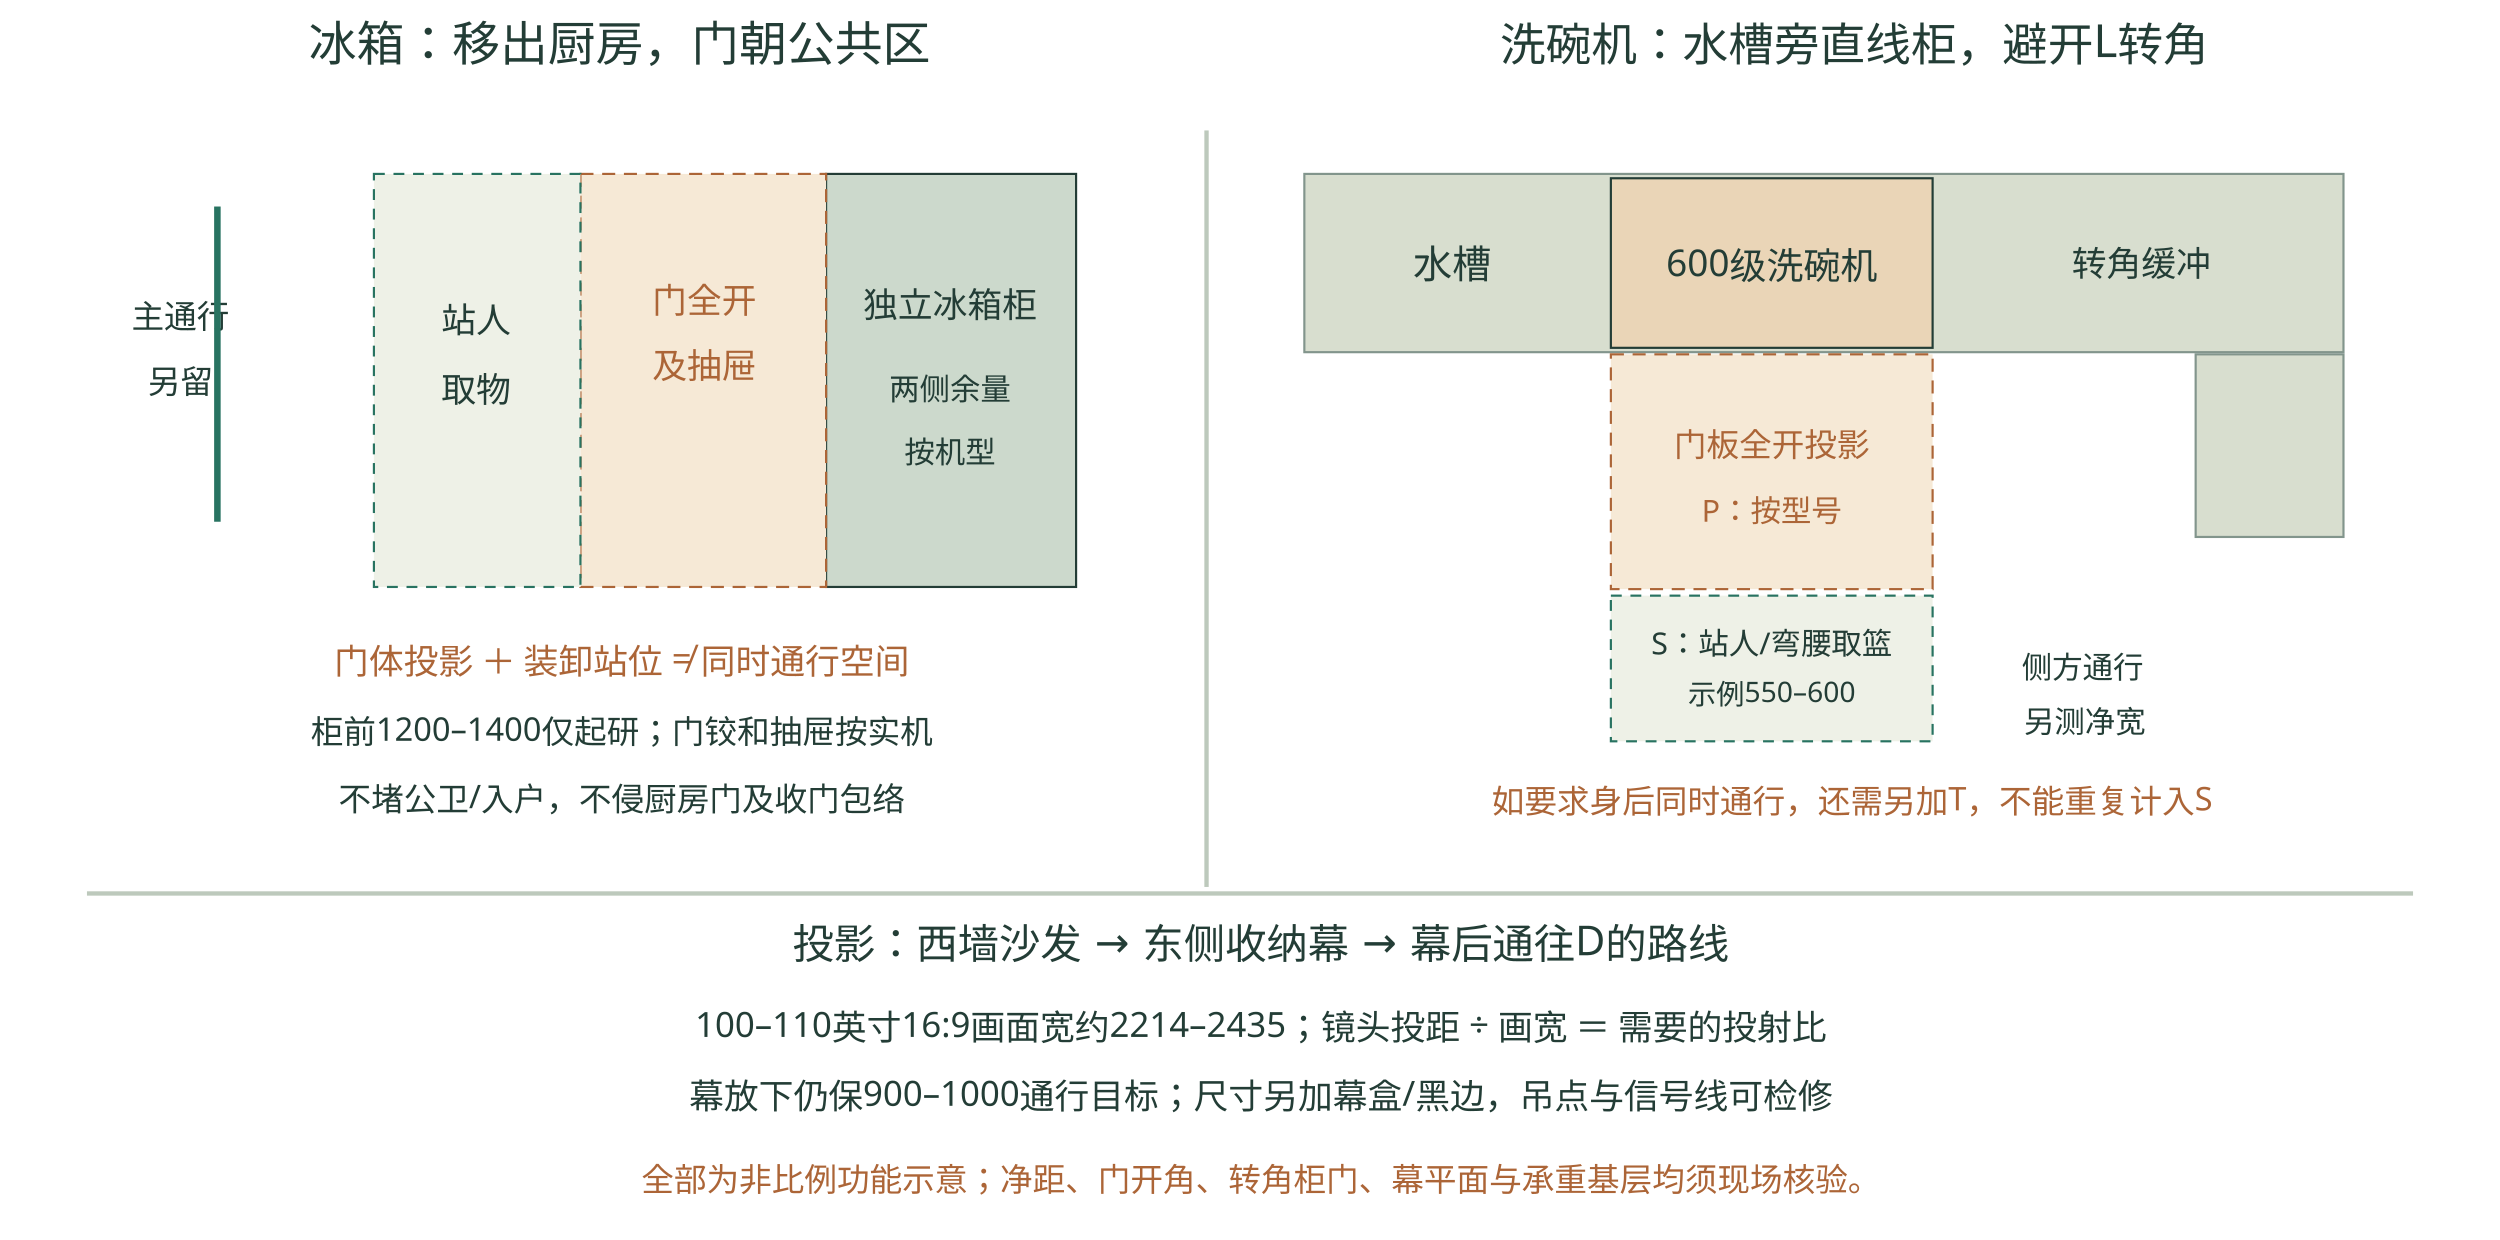
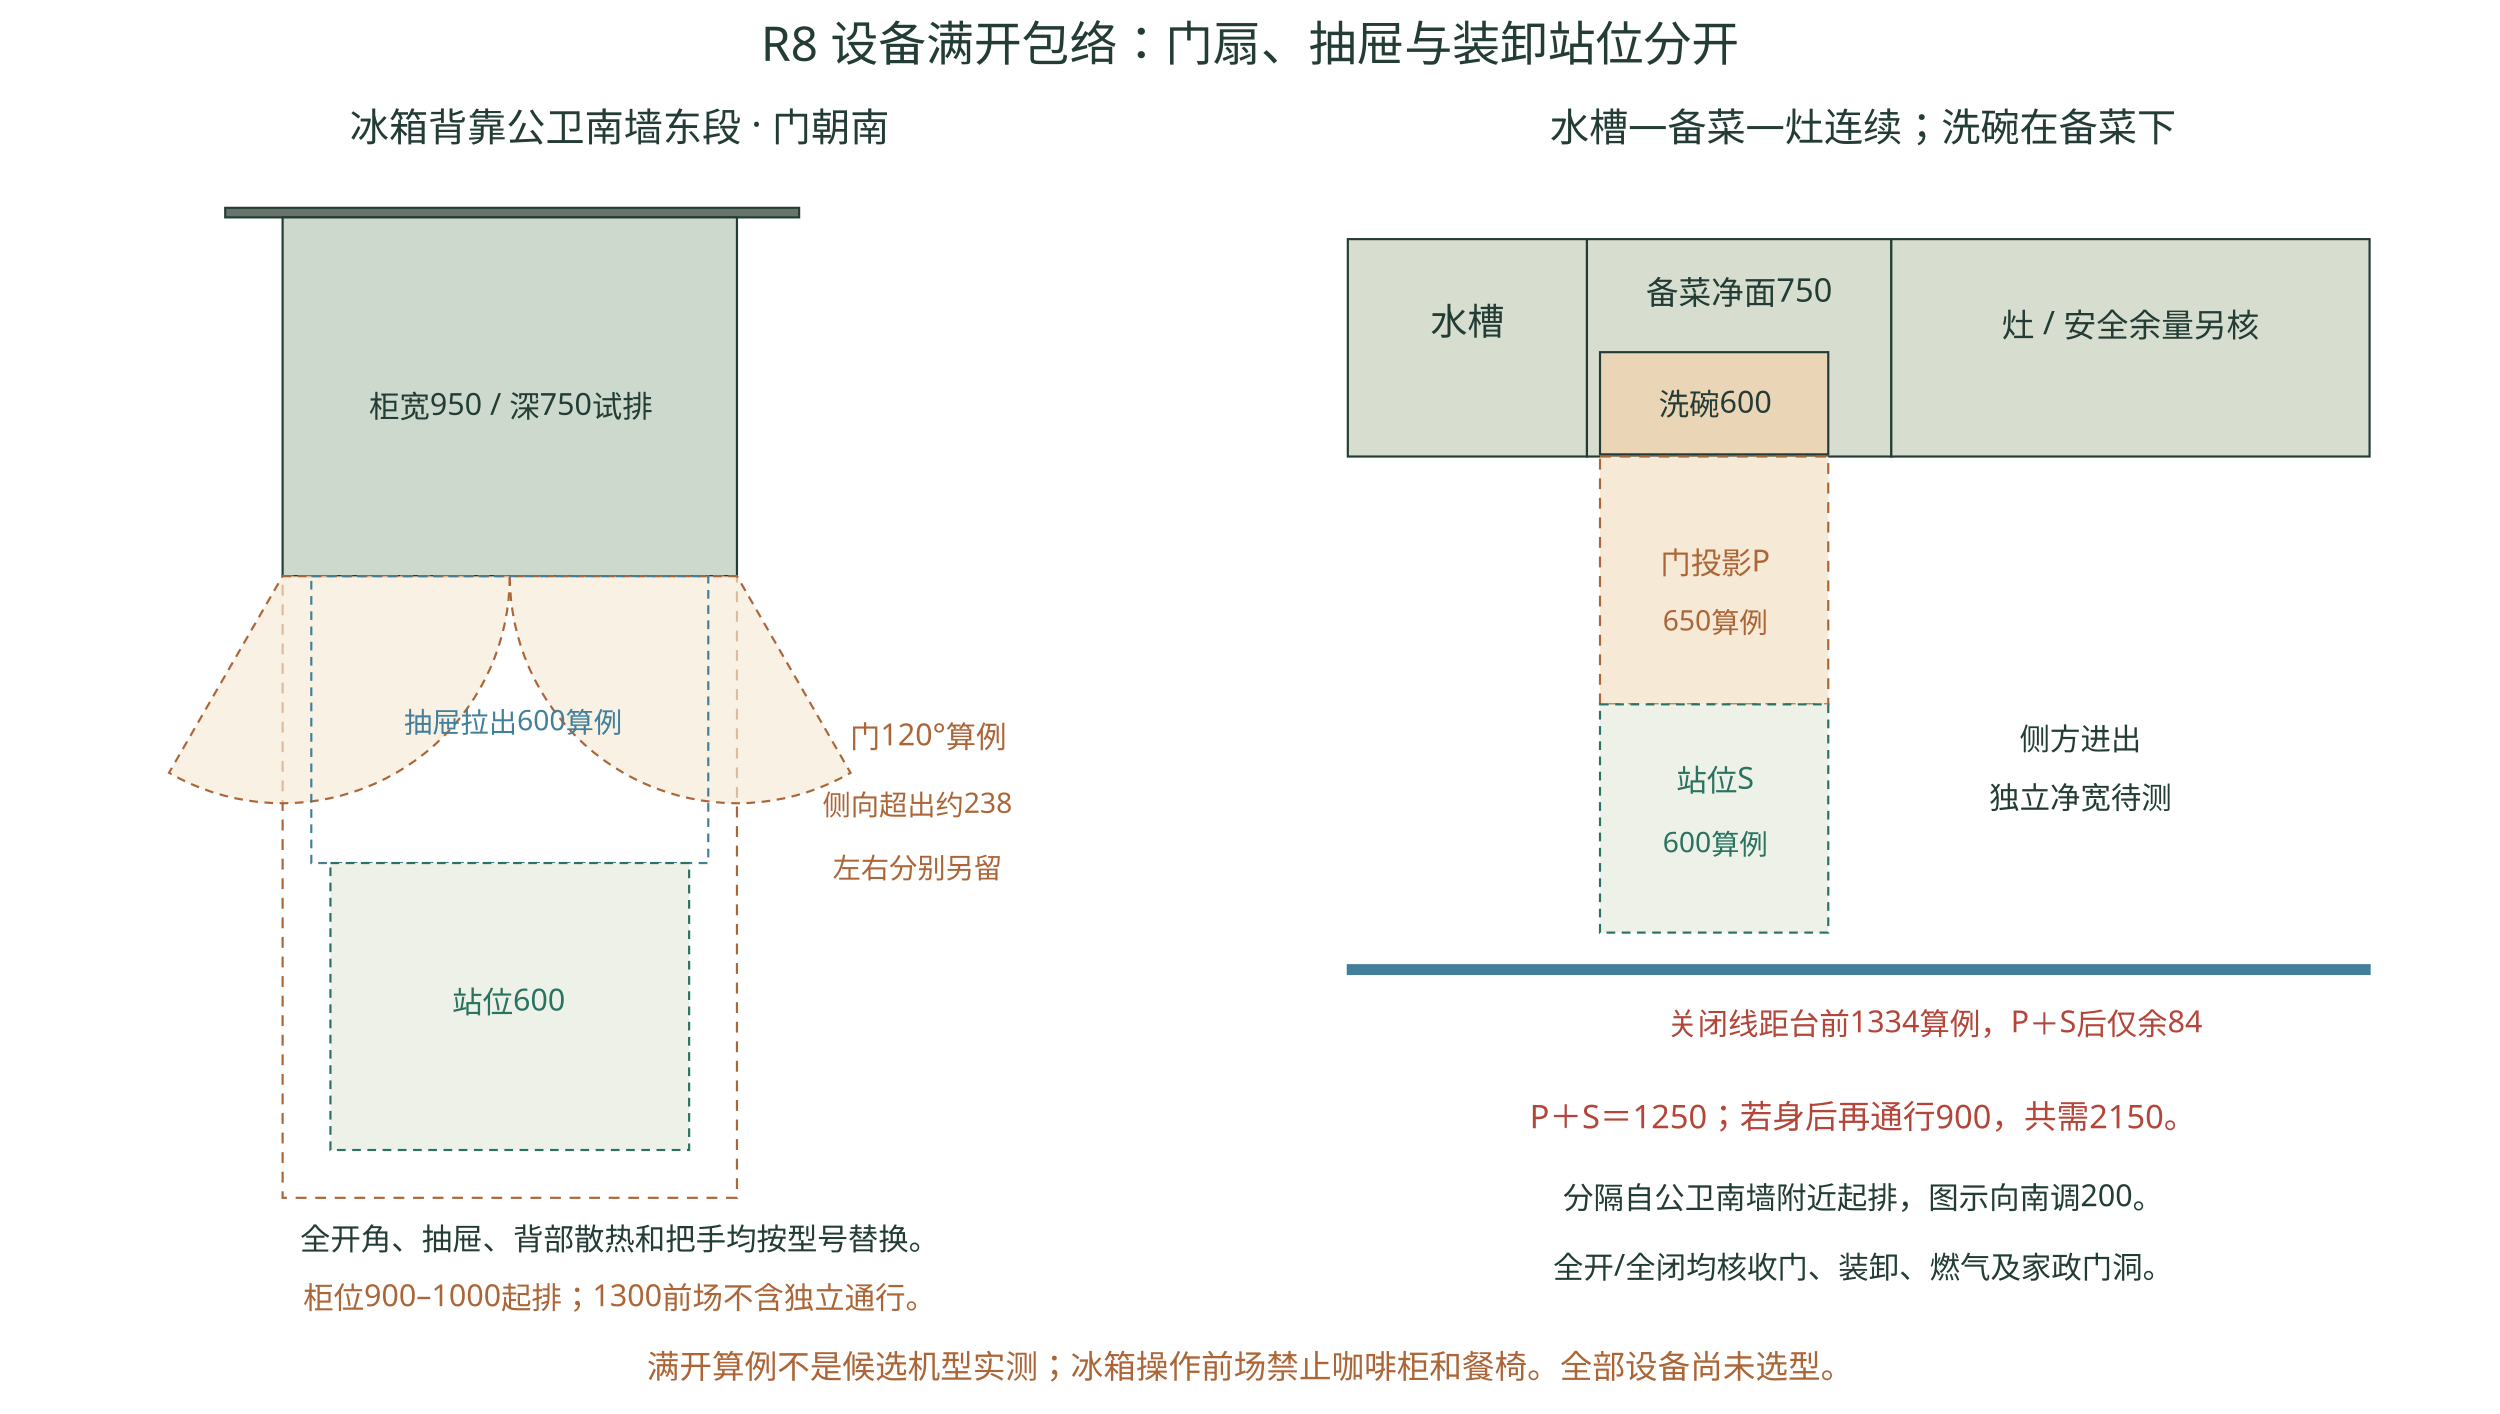
- <svg xmlns="http://www.w3.org/2000/svg" viewBox="0 0 1150 570" role="img" aria-label="冰箱洗碗机开门装卸与投影幕通行概念">
+ <svg xmlns="http://www.w3.org/2000/svg" viewBox="0 0 1150 650" role="img" aria-label="R8 设备满开包络：门扇、抽屉与装卸站位分开">
+   <defs>
+     <marker id="route-arrow" markerWidth="7" markerHeight="7" refX="5" refY="3" orient="auto">
+       <path d="M0 0L6 3L0 6Z" fill="#287361" />
+     </marker>
+   </defs>
  <g font-family="Microsoft YaHei, sans-serif">
-     <text x="285" y="28" font-size="22" fill="#233d36" text-anchor="middle">冰箱：移出厨房，门朝公共区</text>
-     <rect x="380" y="80" width="115" height="190" rx="0" fill="#ccd9cc" stroke="#233d36" />
-     <text x="437" y="146" font-size="16" fill="#233d36" text-anchor="middle">独立冰箱柜</text>
-     <text x="437" y="184" font-size="14" fill="#233d36" text-anchor="middle">两侧余量</text>
-     <text x="437" y="213" font-size="14" fill="#233d36" text-anchor="middle">按机型</text>
-     <rect x="267" y="80" width="113" height="190" rx="0" fill="#f6e9d6" stroke="#ac6537" stroke-dasharray="6 4" />
-     <text x="324" y="144" font-size="16" fill="#ac6537" text-anchor="middle">门全开</text>
-     <text x="324" y="174" font-size="16" fill="#ac6537" text-anchor="middle">及抽屉</text>
-     <rect x="172" y="80" width="95" height="190" rx="0" fill="#eef1e7" stroke="#287361" stroke-dasharray="5 4" />
-     <text x="219" y="153" font-size="16" fill="#233d36" text-anchor="middle">站人</text>
-     <text x="219" y="185" font-size="16" fill="#233d36" text-anchor="middle">取物</text>
-     <text x="83" y="151" font-size="15" fill="#233d36" text-anchor="middle">主通行</text>
-     <text x="83" y="181" font-size="15" fill="#233d36" text-anchor="middle">另留</text>
-     <line x1="100" y1="240" x2="100" y2="95" stroke="#287361" stroke-width="3" stroke-dasharray="" />
-     <text x="286" y="310" font-size="16" fill="#ac6537" text-anchor="middle">门体投影 ＋ 装卸站位 ≠ 同时通行空间</text>
-     <text x="286" y="342" font-size="15" fill="#233d36" text-anchor="middle">柜前1200–1400仅起研；门铰和抽屉按实机</text>
-     <text x="286" y="373" font-size="15" fill="#233d36" text-anchor="middle">不堵公卫/入户，不侵厨房门及收门包络</text>
-     <line x1="555" y1="60" x2="555" y2="408" stroke="#bdc9bc" stroke-width="2" stroke-dasharray="" />
-     <text x="853" y="28" font-size="21" fill="#233d36" text-anchor="middle">洗碗机：水槽旁直线柜，避开L转角</text>
-     <rect x="600" y="80" width="478" height="82" rx="0" fill="#d8decf" stroke="#82958c" />
-     <text x="668" y="128" font-size="18" fill="#233d36" text-anchor="middle">水槽</text>
-     <rect x="741" y="82" width="148" height="78" rx="0" fill="#ead5b7" stroke="#233d36" />
-     <text x="815" y="127" font-size="17" fill="#233d36" text-anchor="middle">600级洗碗机</text>
-     <text x="985" y="127" font-size="16" fill="#233d36" text-anchor="middle">转角缓冲</text>
-     <rect x="1010" y="163" width="68" height="84" rx="0" fill="#d8decf" stroke="#82958c" />
-     <rect x="741" y="163" width="148" height="108" rx="0" fill="#f6e9d6" stroke="#ac6537" stroke-dasharray="6 4" />
-     <text x="815" y="210" font-size="15" fill="#ac6537" text-anchor="middle">门板全开投影</text>
-     <text x="815" y="240" font-size="14" fill="#ac6537" text-anchor="middle">P：按型号</text>
-     <rect x="741" y="274" width="148" height="67" rx="0" fill="#eef1e7" stroke="#287361" stroke-dasharray="5 4" />
-     <text x="815" y="301" font-size="14" fill="#233d36" text-anchor="middle">S：站人/弯腰取篮</text>
-     <text x="815" y="324" font-size="13" fill="#233d36" text-anchor="middle">示例550–600</text>
-     <text x="958" y="312" font-size="14" fill="#233d36" text-anchor="middle">侧方通行</text>
-     <text x="959" y="337" font-size="14" fill="#233d36" text-anchor="middle">另测净宽</text>
-     <text x="852" y="374" font-size="15" fill="#ac6537" text-anchor="middle">如要求身后同时通行，还需另加T，不能重复计入S</text>
-     <line x1="40" y1="411" x2="1110" y2="411" stroke="#bdc9bc" stroke-width="2" stroke-dasharray="" />
-     <text x="580" y="441" font-size="19" fill="#233d36" text-anchor="middle">投影：西墙沙发 → 东侧收纳幕 → 幕后通往D的路线</text>
-     <text x="580" y="477" font-size="16" fill="#233d36" text-anchor="middle">100–110英寸16:9画面宽约2214–2435；镜头投距 ÷ 画宽 ＝ 需要的投射比</text>
-     <text x="580" y="510" font-size="16" fill="#233d36" text-anchor="middle">幕放下仍保900–1000通行目标；尺寸另加幕盒/黑边，吊点与信号线可检修</text>
-     <text x="580" y="548" font-size="15" fill="#ac6537" text-anchor="middle">全部为非比例功能示意；净距、门开角、转角柜门、幕平面与承重基层均须现场核验。</text>
+     <text x="575" y="28" font-size="22" fill="#233d36" text-anchor="middle">R8 设备满开包络：门扇、抽屉与装卸站位分开</text>
+     <text x="285" y="65" font-size="18" fill="#233d36" text-anchor="middle">冰箱背靠公卫南墙东段 · 门朝南</text>
+     <rect x="103.6" y="95.6" width="264.0" height="4.4" fill="#68736b" stroke="#233d36" stroke-dasharray="" />
+     <rect x="130.0" y="100.0" width="209.0" height="165.0" fill="#ccd9cc" stroke="#233d36" stroke-dasharray="" />
+     <text x="235" y="192" font-size="14" fill="#233d36" text-anchor="middle">柜宽950 / 深750试排</text>
+     <rect x="130.0" y="265.0" width="209.0" height="286.0" fill="none" stroke="#ac6537" stroke-dasharray="5 4" />
+     <polygon points="130.00,265.00 234.50,265.00 234.36,270.47 233.93,275.92 233.21,281.35 232.22,286.73 230.94,292.05 229.39,297.29 227.56,302.45 225.47,307.50 223.11,312.44 220.50,317.25 217.64,321.91 214.54,326.42 211.21,330.76 207.66,334.92 203.89,338.89 199.92,342.66 195.76,346.21 191.42,349.54 186.91,352.64 182.25,355.50 177.44,358.11 172.50,360.47 167.45,362.56 162.29,364.39 157.05,365.94 151.73,367.22 146.35,368.21 140.92,368.93 135.47,369.36 130.00,369.50 124.53,369.36 119.08,368.93 113.65,368.21 108.27,367.22 102.95,365.94 97.71,364.39 92.55,362.56 87.50,360.47 82.56,358.11 77.75,355.50 130.00,265.00" fill="#f6e9d6" fill-opacity=".65" stroke="#ac6537" stroke-dasharray="4 3" />
+     <polygon points="339.00,265.00 234.50,265.00 234.64,270.47 235.07,275.92 235.79,281.35 236.78,286.73 238.06,292.05 239.61,297.29 241.44,302.45 243.53,307.50 245.89,312.44 248.50,317.25 251.36,321.91 254.46,326.42 257.79,330.76 261.34,334.92 265.11,338.89 269.08,342.66 273.24,346.21 277.58,349.54 282.09,352.64 286.75,355.50 291.56,358.11 296.50,360.47 301.55,362.56 306.71,364.39 311.95,365.94 317.27,367.22 322.65,368.21 328.08,368.93 333.53,369.36 339.00,369.50 344.47,369.36 349.92,368.93 355.35,368.21 360.73,367.22 366.05,365.94 371.29,364.39 376.45,362.56 381.50,360.47 386.44,358.11 391.25,355.50 339.00,265.00" fill="#f6e9d6" fill-opacity=".65" stroke="#ac6537" stroke-dasharray="4 3" />
+     <rect x="143.2" y="265.0" width="182.6" height="132.0" fill="none" stroke="#427f9a" stroke-dasharray="4 3" />
+     <text x="236" y="337" font-size="13" fill="#427f9a" text-anchor="middle">抽屉拉出600算例</text>
+     <rect x="152.0" y="397.0" width="165.0" height="132.0" fill="#eef1e7" stroke="#287361" stroke-dasharray="4 3" />
+     <text x="234" y="466" font-size="14" fill="#287361" text-anchor="middle">站位600</text>
+     <text x="427" y="344" font-size="14" fill="#ac6537" text-anchor="middle">门120°算例</text>
+     <text x="422" y="375" font-size="13" fill="#ac6537" text-anchor="middle">侧向超出约238</text>
+     <text x="422" y="404" font-size="13" fill="#ac6537" text-anchor="middle">左右分别另留</text>
+     <text x="285" y="575" font-size="14" fill="#233d36" text-anchor="middle">全开角、抽屉、背部散热和把手均按型号替换。</text>
+     <text x="285" y="602" font-size="14" fill="#ac6537" text-anchor="middle">柜位900–1000起排；1300前场不含独立通行。</text>
+     <text x="857" y="65" font-size="18" fill="#233d36" text-anchor="middle">水槽—备菜—灶连续；洗碗在备菜下</text>
+     <rect x="620" y="110" width="110" height="100" fill="#d8decf" stroke="#233d36" stroke-dasharray="" />
+     <text x="675" y="154" font-size="17" fill="#233d36" text-anchor="middle">水槽</text>
+     <rect x="730" y="110" width="140" height="100" fill="#d8decf" stroke="#233d36" stroke-dasharray="" />
+     <text x="800" y="140" font-size="15" fill="#233d36" text-anchor="middle">备菜净面750</text>
+     <rect x="736" y="162" width="105" height="47" fill="#ead5b7" stroke="#233d36" stroke-dasharray="" />
+     <text x="789" y="191" font-size="14" fill="#233d36" text-anchor="middle">洗碗600</text>
+     <rect x="870" y="110" width="220" height="100" fill="#d8decf" stroke="#233d36" stroke-dasharray="" />
+     <text x="980" y="155" font-size="15" fill="#233d36" text-anchor="middle">灶 / 安全余量另核</text>
+     <rect x="736" y="210" width="105" height="114" fill="#f6e9d6" stroke="#ac6537" stroke-dasharray="5 4" />
+     <text x="789" y="264" font-size="14" fill="#ac6537" text-anchor="middle">门投影P</text>
+     <text x="789" y="290" font-size="13" fill="#ac6537" text-anchor="middle">650算例</text>
+     <rect x="736" y="324" width="105" height="105" fill="#eef1e7" stroke="#287361" stroke-dasharray="4 3" />
+     <text x="789" y="364" font-size="14" fill="#287361" text-anchor="middle">站位S</text>
+     <text x="789" y="392" font-size="13" fill="#287361" text-anchor="middle">600算例</text>
+     <rect x="620" y="444" width="470" height="4" fill="#427f9a" stroke="#427f9a" stroke-dasharray="" />
+     <text x="890" y="476" font-size="14" fill="#b34539" text-anchor="middle">关闭线距台前1334算例，P＋S后仅余84</text>
+     <text x="957" y="345" font-size="14" fill="#233d36" text-anchor="middle">侧方进出</text>
+     <text x="957" y="372" font-size="14" fill="#233d36" text-anchor="middle">独立净宽待测</text>
+     <text x="857" y="519" font-size="15" fill="#b34539" text-anchor="middle">P＋S＝1250；若身后再通行900，共需2150。</text>
+     <text x="857" y="556" font-size="14" fill="#233d36" text-anchor="middle">分隔自公卫南墙附近起排，图示向南调200。</text>
+     <text x="857" y="588" font-size="14" fill="#233d36" text-anchor="middle">全开/全闭均核收门、装卸、燃气及家政门洞。</text>
+     <text x="575" y="634" font-size="15" fill="#ac6537" text-anchor="middle">满开算例不是候选机型实测；冰箱操作前场禁止咖啡柜和餐椅。全部设备尚未选型。</text>
  </g>
</svg>
